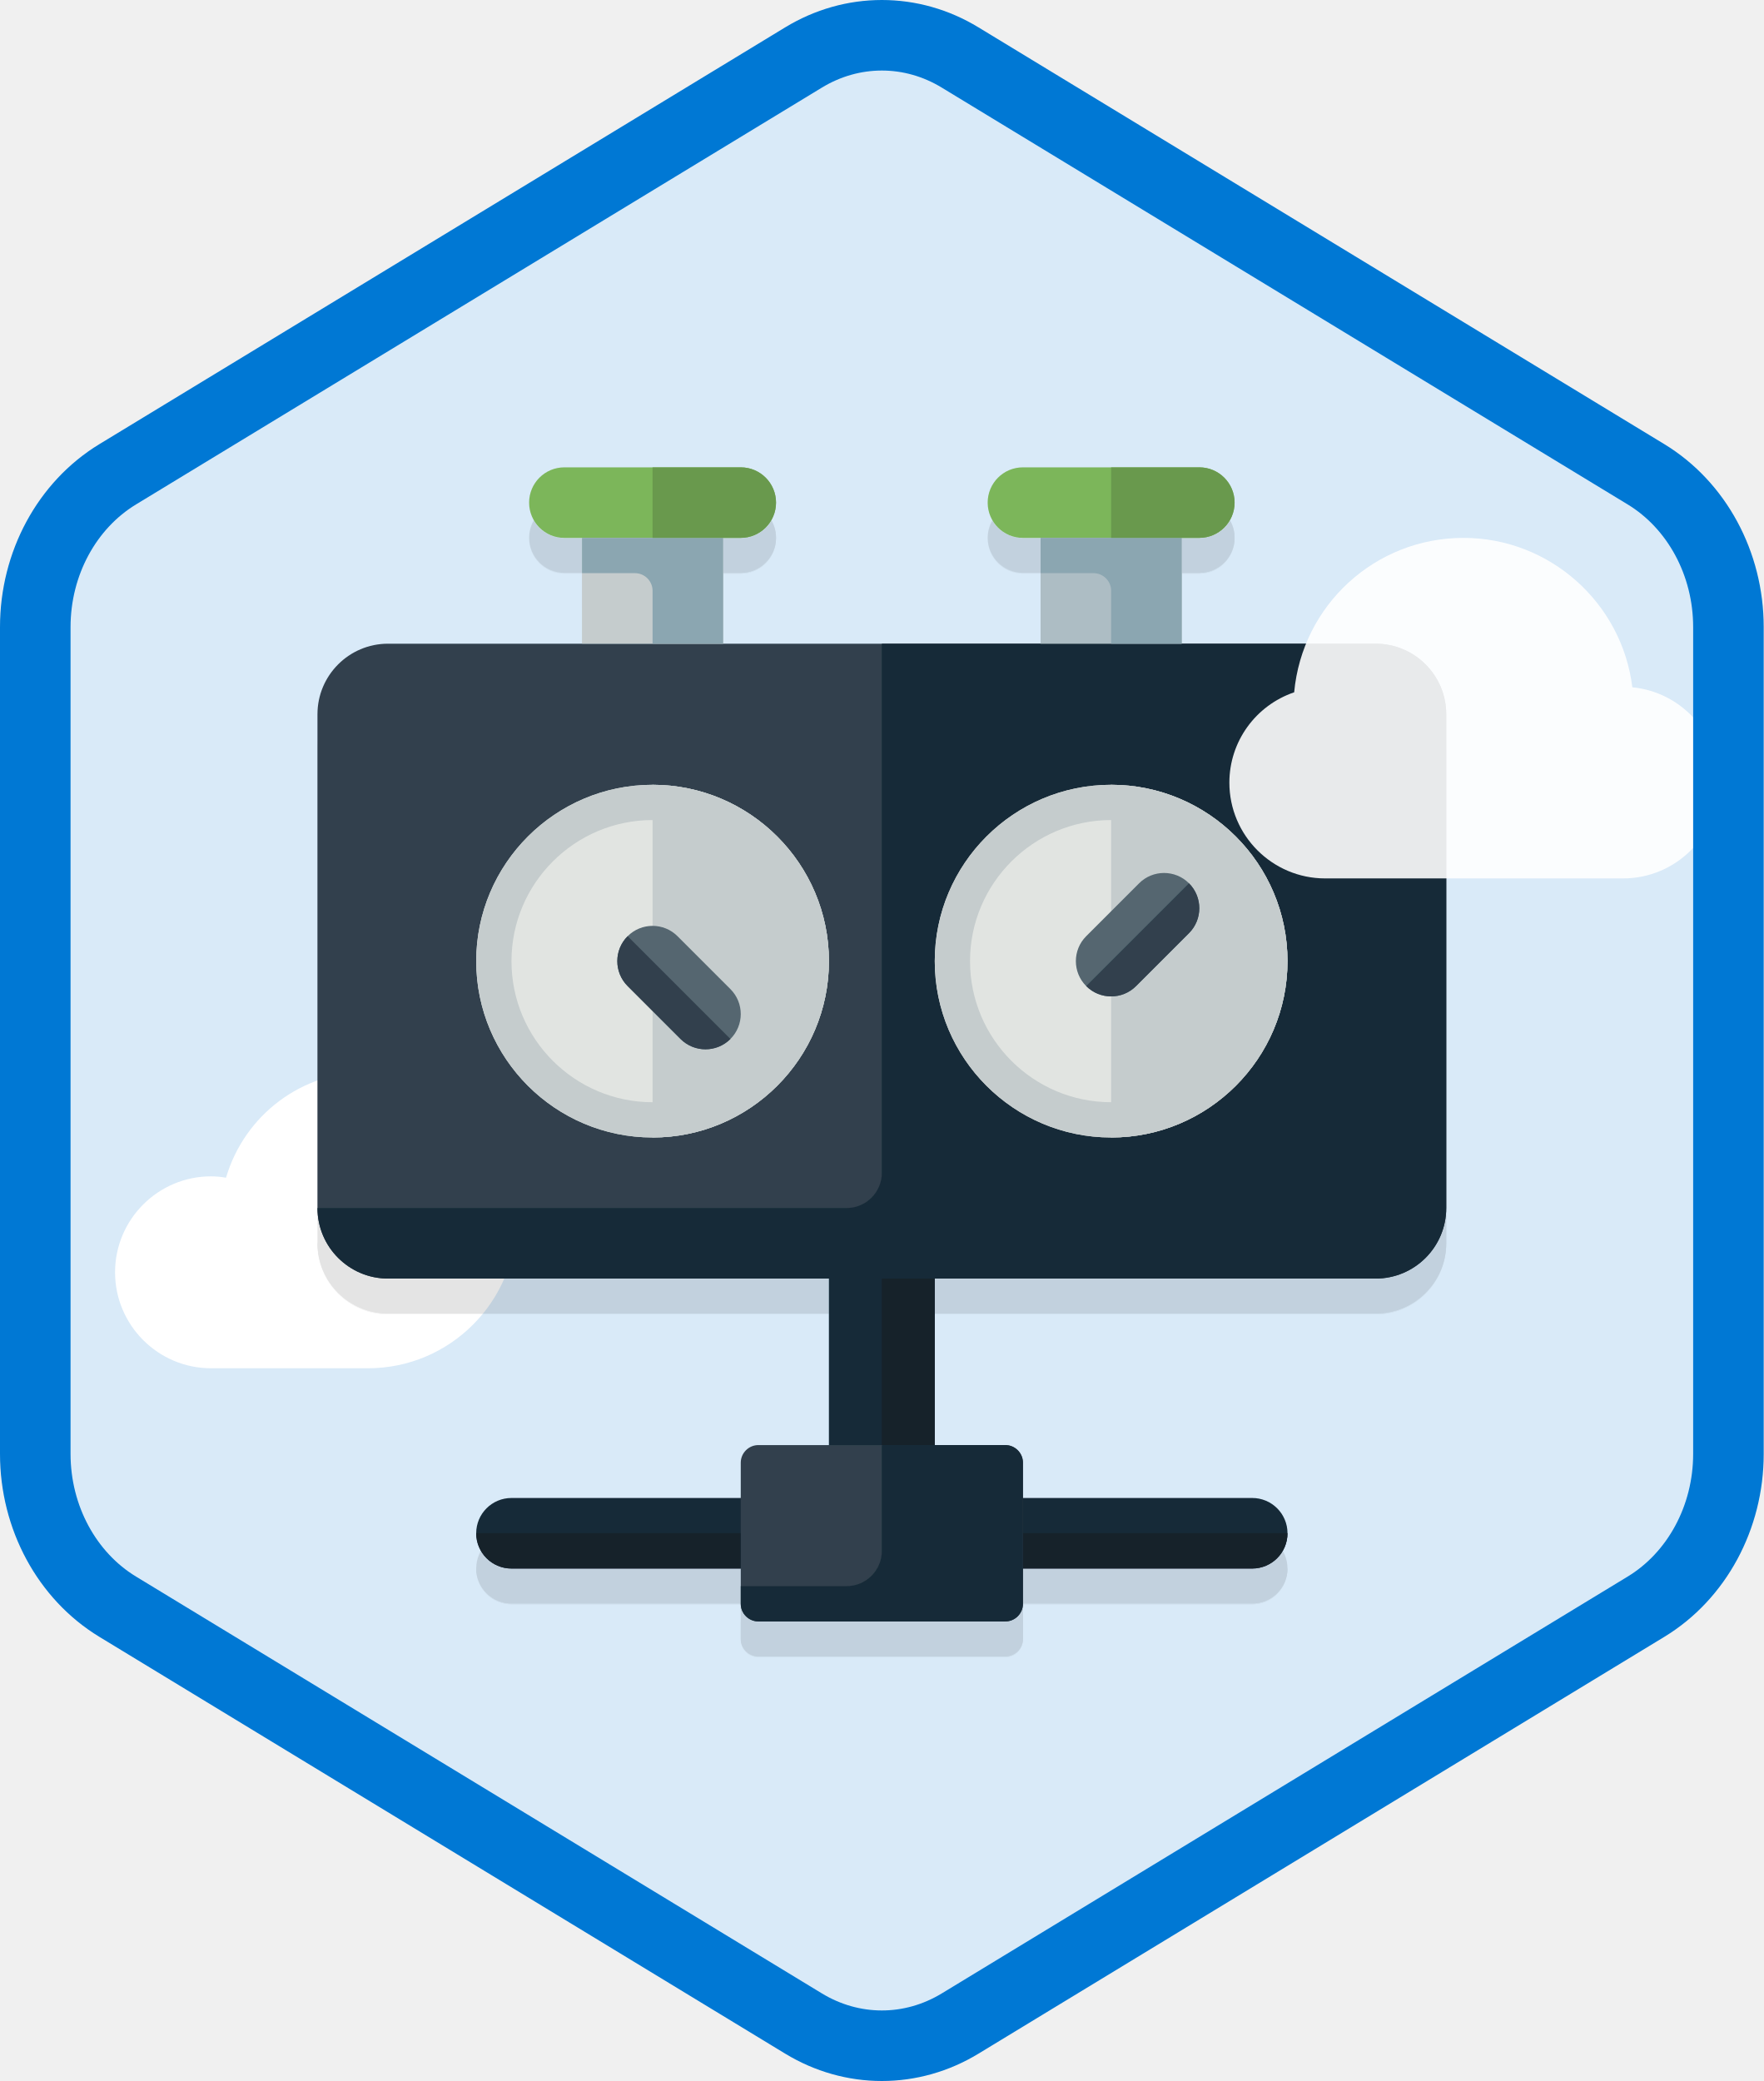
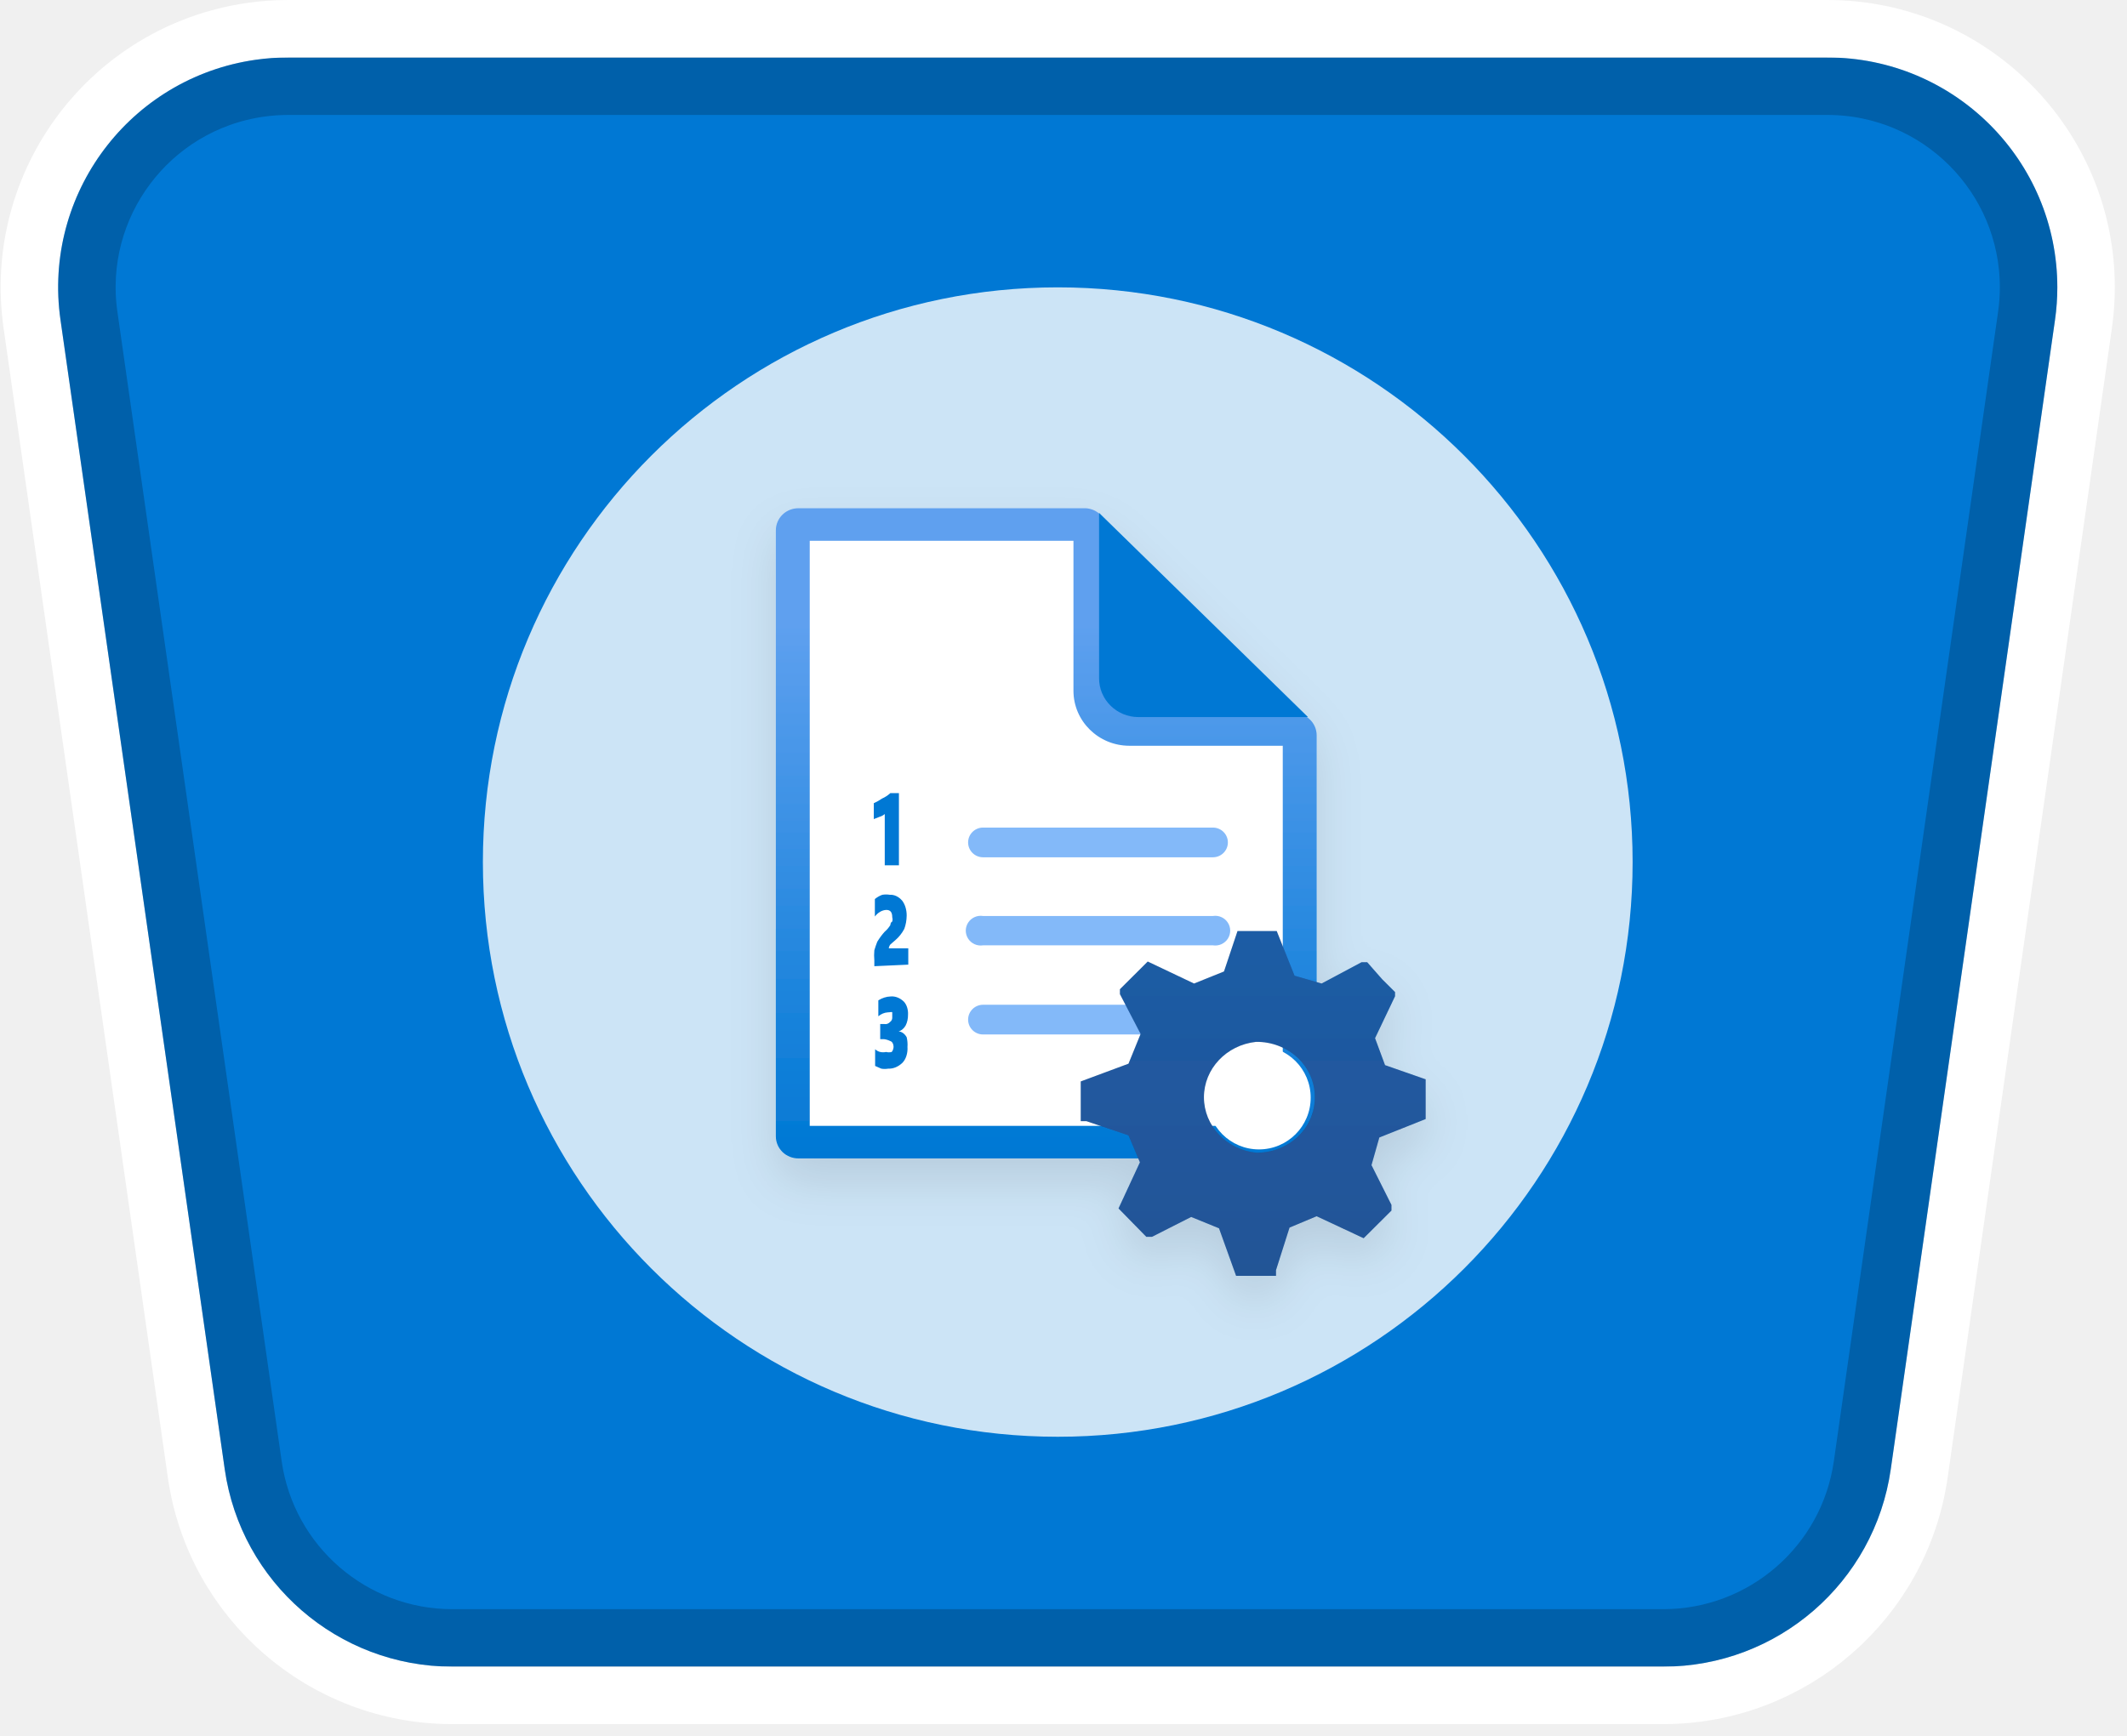
- <svg xmlns="http://www.w3.org/2000/svg" width="100px" height="118px" viewBox="0 0 100 118" version="1.1">
+ <svg xmlns="http://www.w3.org/2000/svg" xmlns:xlink="http://www.w3.org/1999/xlink" width="185px" height="151px" viewBox="0 0 185 151" version="1.1">
  <defs>
-     <filter x="-1.6%" y="-1.5%" width="103.1%" height="106.0%" filterUnits="objectBoundingBox" id="filter-1">
+     <path d="M23.06,0 L156.94,0 C167.986,-5.58177493e-15 176.94,8.954 176.94,20 C176.94,20.946 176.873,21.892 176.739,22.828 L162.453,122.828 C161.046,132.681 152.607,140 142.654,140 L37.346,140 C27.393,140 18.954,132.681 17.547,122.828 L3.261,22.828 C1.699,11.894 9.297,1.763 20.232,0.201 C21.169,0.067 22.114,-3.37886697e-15 23.06,0 Z" id="path-1" />
+     <path d="M50,100 C22.386,100 0,77.614 0,50 C0,22.386 22.386,0 50,0 C77.614,0 100,22.386 100,50 C100,77.614 77.614,100 50,100 Z" id="path-3" />
+     <filter x="-21.1%" y="-17.9%" width="142.1%" height="135.8%" filterUnits="objectBoundingBox" id="filter-5">
      <feOffset dx="0" dy="2" in="SourceAlpha" result="shadowOffsetOuter1" />
-       <feColorMatrix values="0 0 0 0 0   0 0 0 0 0   0 0 0 0 0  0 0 0 0.105 0" type="matrix" in="shadowOffsetOuter1" result="shadowMatrixOuter1" />
+       <feGaussianBlur stdDeviation="2" in="shadowOffsetOuter1" result="shadowBlurOuter1" />
+       <feColorMatrix values="0 0 0 0 0   0 0 0 0 0   0 0 0 0 0  0 0 0 0.1 0" type="matrix" in="shadowBlurOuter1" result="shadowMatrixOuter1" />
      <feMerge>
        <feMergeNode in="shadowMatrixOuter1" />
        <feMergeNode in="SourceGraphic" />
      </feMerge>
    </filter>
+     <linearGradient x1="50%" y1="99.999%" x2="50%" y2="0.001%" id="linearGradient-6">
+       <stop stop-color="#0078D4" offset="0%" />
+       <stop stop-color="#5EA0EF" offset="82%" />
+     </linearGradient>
+     <linearGradient x1="50%" y1="0%" x2="50%" y2="100%" id="linearGradient-7">
+       <stop stop-color="#1E5CA5" offset="0%" />
+       <stop stop-color="#225496" offset="100%" />
+     </linearGradient>
+     <path d="M30,16.358 L30,12.901 L26.467,11.667 L25.599,9.321 L27.335,5.679 L27.335,5.309 L26.219,4.198 L24.917,2.716 L24.421,2.716 L20.95,4.568 L18.595,3.889 L17.045,0 L13.636,0 L12.459,3.519 L9.855,4.568 L5.826,2.654 L3.409,5.062 L3.409,5.494 L5.207,8.951 L4.153,11.543 L0,13.086 L0,16.543 L0.496,16.543 L4.153,17.778 L5.145,20.123 L3.285,24.136 L5.702,26.605 L6.198,26.605 L9.607,24.877 L12.025,25.864 L13.512,30 L16.983,30 L16.983,29.506 L18.161,25.802 L20.517,24.815 L24.607,26.728 L27.025,24.321 L27.025,23.827 L25.289,20.37 L25.971,17.963 L30,16.358 Z M15.249,19.285 C12.666,19.008 10.714,16.933 10.714,14.464 C10.714,11.996 12.666,9.921 15.249,9.643 C16.597,9.627 17.897,10.124 18.857,11.024 C19.817,11.925 20.357,13.152 20.357,14.434 L20.357,14.434 C20.374,15.725 19.842,16.969 18.88,17.883 C17.918,18.796 16.609,19.302 15.249,19.285 Z" id="path-8" />
+     <filter x="0.0%" y="0.0%" width="100.0%" height="100.0%" filterUnits="objectBoundingBox" id="filter-9">
+       <feOffset dx="0" dy="0" in="SourceAlpha" result="shadowOffsetOuter1" />
+       <feColorMatrix values="0 0 0 0 0   0 0 0 0 0   0 0 0 0 0  0 0 0 0.1 0" type="matrix" in="shadowOffsetOuter1" />
+     </filter>
  </defs>
-   <g id="Badges-FINAL" stroke="none" stroke-width="1" fill="none" fill-rule="evenodd">
-     <g id="Manage-Resources-in-Azure" transform="translate(-576, -126)">
-       <g id="manage-resources-in-azure" transform="translate(576, 126)">
-         <path d="M44.742,3.497 C46.374,2.499 48.187,2 50,2 C51.813,2 53.627,2.499 55.256,3.497 L92.591,26.332 C95.933,28.377 98,32.203 98,36.353 L98,81.647 C98,85.795 95.933,89.624 92.591,91.668 L55.256,114.505 C53.627,115.501 51.813,116 50,116 C48.187,116 46.374,115.501 44.742,114.505 L7.409,91.668 C4.066,89.624 2,85.795 2,81.647 L2,36.353 C2,32.203 4.066,28.377 7.409,26.332 L44.742,3.497 Z" id="Trophy-1" fill="#D9EAF8" />
-         <path d="M20.869,77.585 L11.965,77.585 C8.965,77.585 6.524,75.144 6.524,72.144 C6.524,69.144 8.965,66.703 11.965,66.703 C12.241,66.703 12.517,66.728 12.815,66.78 C13.867,63.216 17.112,60.767 20.869,60.767 C25.506,60.767 29.278,64.539 29.278,69.176 C29.278,73.813 25.506,77.585 20.869,77.585 Z" id="Cloud" fill="#FFFFFF" fill-rule="nonzero" />
-         <g id="Timer" filter="url(#filter-1)" transform="translate(18, 26.5)">
-           <g id="Stand" transform="translate(9, 39.44005)">
-             <path d="M44,23.001 L2,23.001 C0.895,23.001 0,22.105 0,21.001 C0,19.896 0.895,19.001 2,19.001 L44,19.001 C45.104,19.001 46,19.896 46,21.001 C46,22.105 45.104,23.001 44,23.001" id="Fill-453" fill="#182A37" />
-             <polygon id="Fill-455" fill="#182A37" points="20 21.001 26 21.001 26 0.001 20 0.001" />
-             <path d="M20,2 L20,3 L22,3 C22.552,3 23,3.448 23,4 L23,16 L26,16 L26,2 L20,2" id="Fill-473" fill="#12202B" />
-             <path d="M0,21.001 C0,22.105 0.896,23.001 2,23.001 L44,23.001 C45.104,23.001 46,22.105 46,21.001 L46,21 L0,21 L0,21.001" id="Fill-474" fill="#12202B" />
-             <path d="M31,25.001 C31,25.551 30.55,26.001 30,26.001 L16,26.001 C15.45,26.001 15,25.551 15,25.001 L15,17.001 C15,16.451 15.45,16.001 16,16.001 L30,16.001 C30.55,16.001 31,16.451 31,17.001 L31,25.001" id="Fill-475" fill="#30404D" />
-             <path d="M30,16.001 L23,16.001 L23,22 C23,23.105 22.105,24 21,24 L15,24 L15,25.001 C15,25.551 15.45,26.001 16,26.001 L30,26.001 C30.55,26.001 31,25.551 31,25.001 L31,17.001 C31,16.451 30.55,16.001 30,16.001" id="Fill-476" fill="#182A37" />
+   <g id="Badges-2.0" stroke="none" stroke-width="1" fill="none" fill-rule="evenodd">
+     <g id="Ignite---Trophies-2" transform="translate(-72, -266)">
+       <g id="Ignite---Trophies/manage-resources-in-azure" transform="translate(114, 291)">
+         <g id="Manage-resources-in-Azure">
+           <g id="Plate/Quadrilateral">
+             <g id="BG" stroke-width="1" fill-rule="evenodd" transform="translate(-40, -20)">
+               <mask id="mask-2" fill="white">
+                 <use xlink:href="#path-1" />
+               </mask>
+               <path stroke="#FFFFFF" stroke-width="5" d="M23.06,-2.5 L156.94,-2.5 C169.366,-2.5 179.44,7.574 179.44,20 C179.44,21.065 179.364,22.128 179.214,23.182 L164.928,123.182 C163.344,134.267 153.851,142.5 142.654,142.5 L37.346,142.5 C26.149,142.5 16.656,134.267 15.072,123.182 L0.786,23.182 C-0.971,10.88 7.577,-0.517 19.878,-2.274 C20.932,-2.424 21.996,-2.5 23.06,-2.5 Z" />
+               <g id="Color-/-Azure" mask="url(#mask-2)" fill="#0078D4">
+                 <rect id="Rectangle" x="0" y="0" width="180" height="140" />
+               </g>
+             </g>
+             <path d="M-16.94,-17.5 C-17.768,-17.5 -18.595,-17.441 -19.415,-17.324 C-28.983,-15.957 -35.631,-7.093 -34.264,2.475 L-19.978,102.475 C-18.747,111.096 -11.363,117.5 -2.654,117.5 L102.654,117.5 C111.363,117.5 118.747,111.096 119.978,102.475 L134.264,2.475 C134.381,1.655 134.44,0.828 134.44,-7.10542736e-15 C134.44,-9.665 126.605,-17.5 116.94,-17.5 L-16.94,-17.5 Z" id="Inner-Rim" stroke="#000000" stroke-width="5" opacity="0.2" />
+             <path d="M50,100 C22.386,100 0,77.614 0,50 C0,22.386 22.386,0 50,0 C77.614,0 100,22.386 100,50 C100,77.614 77.614,100 50,100 Z" id="White" fill="#FFFFFF" fill-rule="evenodd" opacity="0.8" />
          </g>
-           <g>
-             <path d="M60,10 L4,10 C1.794,10 0,11.794 0,14 L0,42 C0,44.206 1.794,46 4,46 L60,46 C62.205,46 64,44.206 64,42 L64,14 C64,11.794 62.205,10 60,10" id="Fill-335" fill="#30404D" />
-             <path d="M4,46 L60,46 C62.209,46 64,44.209 64,42 L64,14 C64,11.791 62.209,10 60,10 L32,10 L32,40 C32,41.105 31.105,42 30,42 L0,42 C0,44.206 1.794,46 4,46" id="Fill-336" fill="#182A37" />
-             <path d="M19,18 C13.486,18 9,22.486 9,28 C9,33.514 13.486,38 19,38 C24.514,38 29,33.514 29,28 C29,22.486 24.514,18 19,18" id="Fill-337" fill="#E1E4E1" />
-             <path d="M45,18 C39.486,18 35,22.486 35,28 C35,33.514 39.486,38 45,38 C50.514,38 55,33.514 55,28 C55,22.486 50.514,18 45,18" id="Fill-338" fill="#E1E4E1" />
-             <path d="M45,18 C39.486,18 35,22.486 35,28 C35,33.514 39.486,38 45,38 C50.514,38 55,33.514 55,28 C55,22.486 50.514,18 45,18 Z M45,20 C49.411,20 53,23.589 53,28 C53,32.411 49.411,36 45,36 C40.589,36 37,32.411 37,28 C37,23.589 40.589,20 45,20 Z" id="Fill-339" fill="#C5CCCD" />
-             <path d="M19,18 C13.486,18 9,22.486 9,28 C9,33.514 13.486,38 19,38 C24.514,38 29,33.514 29,28 C29,22.486 24.514,18 19,18 Z M19,20 C23.411,20 27,23.589 27,28 C27,32.411 23.411,36 19,36 C14.589,36 11,32.411 11,28 C11,23.589 14.589,20 19,20 Z" id="Fill-340" fill="#C5CCCD" />
-             <polygon id="Fill-341" fill="#ADBDC4" points="41 10 49 10 49 4 41 4" />
-             <polygon id="Fill-342" fill="#C5CCCD" points="15 10 23 10 23 4 15 4" />
-             <path d="M50,4 L40,4 C38.895,4 38,3.104 38,2 C38,0.895 38.895,0 40,0 L50,0 C51.104,0 52,0.895 52,2 C52,3.104 51.104,4 50,4" id="Fill-343" fill="#7CB65A" />
-             <path d="M24,4 L14,4 C12.895,4 12,3.104 12,2 C12,0.895 12.895,0 14,0 L24,0 C25.104,0 26,0.895 26,2 C26,3.104 25.104,4 24,4" id="Fill-344" fill="#7CB65A" />
-             <path d="M45,4 L41,4 L41,6 L44,6 C44.552,6 45,6.448 45,7 L45,10 L49,10 L49,4 L45,4" id="Fill-345" fill="#8BA6B1" />
-             <path d="M19,4 L15,4 L15,6 L18,6 C18.552,6 19,6.448 19,7 L19,10 L23,10 L23,4 L19,4" id="Fill-346" fill="#8BA6B1" />
-             <path d="M24,0 L19,0 L19,4 L24,4 C25.104,4 26,3.104 26,2 C26,0.896 25.104,0 24,0" id="Fill-347" fill="#69994E" />
-             <path d="M50,0 L45,0 L45,4 L50,4 C51.104,4 52,3.104 52,2 C52,0.896 51.104,0 50,0" id="Fill-348" fill="#69994E" />
-             <path d="M55,28 C55,22.486 50.514,18 45,18 L45,38 C50.514,38 55,33.514 55,28" id="Fill-349" fill="#C5CCCD" />
-             <path d="M29,28 C29,22.486 24.514,18 19,18 L19,38 C24.514,38 29,33.514 29,28" id="Fill-350" fill="#C5CCCD" />
-             <path d="M45,30 C44.488,30 43.977,29.805 43.586,29.414 C42.805,28.633 42.805,27.367 43.586,26.586 L46.586,23.586 C47.366,22.805 48.634,22.805 49.414,23.586 C50.195,24.367 50.195,25.633 49.414,26.414 L46.414,29.414 C46.023,29.805 45.512,30 45,30" id="Fill-351" fill="#546670" />
-             <path d="M22,33 C21.488,33 20.976,32.805 20.586,32.414 L17.586,29.414 C16.805,28.633 16.805,27.367 17.586,26.586 C18.366,25.805 19.634,25.805 20.414,26.586 L23.414,29.586 C24.195,30.367 24.195,31.633 23.414,32.414 C23.024,32.805 22.512,33 22,33" id="Fill-352" fill="#546670" />
-             <path d="M45,30 C45.512,30 46.023,29.805 46.414,29.414 L49.414,26.414 C50.195,25.633 50.195,24.367 49.414,23.586 L43.586,29.414 C43.977,29.805 44.488,30 45,30" id="Fill-353" fill="#30404D" />
-             <path d="M17,28 C17,28.512 17.195,29.023 17.586,29.414 L20.586,32.414 C21.367,33.195 22.633,33.195 23.414,32.414 L17.586,26.586 C17.195,26.977 17,27.488 17,28" id="Fill-354" fill="#30404D" />
+           <g id="Icon">
+             <mask id="mask-4" fill="white">
+               <use xlink:href="#path-3" />
+             </mask>
+             <g id="BG-Mask" opacity="0.8" />
          </g>
-         </g>
-         <path d="M92.03,49.809 L75.135,49.809 C72.141,49.809 69.704,47.373 69.704,44.378 C69.704,42.048 71.194,40.001 73.378,39.256 C73.834,34.312 77.971,30.5 82.979,30.5 C87.861,30.5 91.964,34.179 92.551,38.972 C95.302,39.236 97.461,41.56 97.461,44.378 C97.461,47.373 95.025,49.809 92.03,49.809 Z" id="Cloud" fill="#FFFFFF" fill-rule="nonzero" opacity="0.9" />
-         <g id="Azure-Hex-Border" stroke="#0078D4" stroke-width="4">
-           <path d="M45.562,3.258 L6.673,26.894 C3.797,28.643 2,31.951 2,35.558 L2,82.442 C2,86.049 3.798,89.359 6.673,91.106 L45.561,114.742 C46.929,115.572 48.455,116 50,116 C51.546,116 53.072,115.572 54.436,114.743 L93.327,91.106 C96.202,89.358 98,86.048 98,82.442 L98,35.558 C98,31.952 96.203,28.644 93.327,26.894 L54.435,3.258 C53.072,2.428 51.546,2 50,2 C48.454,2 46.929,2.428 45.562,3.258 Z M45.562,3.258 C45.562,3.258 45.562,3.258 45.562,3.258 L45.562,3.258 L45.562,3.258 Z" />
+           <g id="Group-15" filter="url(#filter-5)" transform="translate(25, 19)">
+             <g id="Icon-azurestack-6" fill-rule="nonzero">
+               <g id="Group">
+                 <path d="M27.429,0.622 L2.777,0.622 C1.698,0.622 0.823,1.482 0.823,2.544 L0.823,54.456 C0.823,55.518 1.698,56.378 2.777,56.378 L45.223,56.378 C46.302,56.378 47.177,55.518 47.177,54.456 L47.177,20.106 C47.177,19.045 46.302,18.185 45.223,18.185 L31.131,18.185 C30.071,18.185 29.211,17.34 29.211,16.297 L29.211,2.544 C29.232,1.539 28.448,0.694 27.429,0.622 Z" id="Path" fill="#FFFFFF" />
+                 <path d="M26.366,3.049 L26.366,16.095 C26.366,18.739 28.545,20.882 31.234,20.882 L44.571,20.882 L44.571,53.951 L3.429,53.951 L3.429,3.049 L26.4,3.049 M27.429,0.217 L2.469,0.217 C1.944,0.209 1.438,0.407 1.064,0.768 C0.691,1.13 0.48,1.624 0.48,2.139 L0.48,54.861 C0.48,55.376 0.691,55.87 1.064,56.232 C1.438,56.593 1.944,56.791 2.469,56.783 L45.531,56.783 C46.056,56.791 46.562,56.593 46.936,56.232 C47.309,55.87 47.52,55.376 47.52,54.861 L47.52,19.971 C47.52,19.456 47.309,18.962 46.936,18.601 C46.562,18.239 46.056,18.041 45.531,18.05 L31.234,18.05 C30.71,18.05 30.208,17.843 29.84,17.475 C29.473,17.108 29.271,16.61 29.28,16.095 L29.28,2.139 C29.281,1.116 28.468,0.271 27.429,0.217 Z" id="Shape" fill="url(#linearGradient-6)" />
+                 <path d="M46.766,18.387 L28.594,0.622 L28.594,15.016 C28.594,16.878 30.129,18.387 32.023,18.387 L46.766,18.387 Z" id="Path" fill="#0078D4" />
+               </g>
+               <path d="M38.369,28 L18.504,28 C17.785,28 17.203,28.579 17.203,29.292 C17.203,30.006 17.785,30.585 18.504,30.585 L38.496,30.585 C39.215,30.585 39.797,30.006 39.797,29.292 C39.797,28.579 39.215,28 38.496,28 L38.369,28 Z M38.369,35.692 L18.504,35.692 C17.996,35.612 17.489,35.837 17.21,36.265 C16.93,36.693 16.93,37.244 17.21,37.672 C17.489,38.1 17.996,38.325 18.504,38.245 L38.496,38.245 C39.004,38.325 39.511,38.1 39.79,37.672 C40.07,37.244 40.07,36.693 39.79,36.265 C39.511,35.837 39.004,35.612 38.496,35.692 L38.369,35.692 Z M38.369,43.415 L18.504,43.415 C17.785,43.415 17.203,43.994 17.203,44.708 C17.203,45.421 17.785,46 18.504,46 L38.496,46 C39.215,46 39.797,45.421 39.797,44.708 C39.797,43.994 39.215,43.415 38.496,43.415 L38.369,43.415 Z" id="Shape" fill="#83B9F9" />
+               <path d="M9.953,31.281 L9.953,26.823 C9.816,26.937 9.667,27.017 9.512,27.06 L9,27.262 L9,25.878 C9.247,25.768 9.488,25.633 9.721,25.473 C9.975,25.362 10.217,25.203 10.442,25 L11.186,25 L11.186,31.281 L9.953,31.281 Z M9.047,40.06 L9.047,39.553 C9.02,39.262 9.02,38.967 9.047,38.675 C9.122,38.421 9.208,38.173 9.302,37.932 C9.498,37.608 9.716,37.314 9.953,37.055 C10.136,36.901 10.301,36.708 10.442,36.48 C10.442,36.48 10.442,36.244 10.605,36.177 C10.64,36.058 10.64,35.924 10.605,35.805 C10.605,35.366 10.442,35.164 10.093,35.164 C9.723,35.177 9.369,35.38 9.093,35.738 L9.093,34.218 C9.297,34.051 9.516,33.926 9.744,33.847 C9.961,33.812 10.179,33.812 10.395,33.847 C10.782,33.826 11.161,34.005 11.465,34.353 C11.723,34.688 11.867,35.168 11.86,35.67 C11.854,36.071 11.783,36.465 11.651,36.818 C11.446,37.198 11.193,37.518 10.907,37.764 L10.442,38.169 C10.371,38.256 10.322,38.375 10.302,38.506 L12,38.506 L12,39.925 L9.047,40.06 Z M11.93,47.083 C11.965,47.626 11.796,48.155 11.488,48.467 C11.123,48.815 10.693,48.992 10.256,48.974 C10.055,49.009 9.852,49.009 9.651,48.974 L9.116,48.738 L9.116,47.286 C9.251,47.408 9.401,47.489 9.558,47.522 C9.728,47.56 9.9,47.56 10.07,47.522 C10.231,47.564 10.397,47.564 10.558,47.522 C10.651,47.414 10.71,47.255 10.721,47.083 C10.724,46.839 10.607,46.625 10.442,46.577 C10.261,46.487 10.074,46.431 9.884,46.408 L9.558,46.408 L9.558,45.091 L9.907,45.091 C10.097,45.133 10.29,45.06 10.442,44.888 C10.559,44.813 10.626,44.633 10.605,44.449 C10.605,44.449 10.605,44.145 10.605,44.078 C10.605,44.01 10.395,44.078 10.209,44.078 C9.923,44.096 9.645,44.211 9.395,44.416 L9.395,43.031 C9.734,42.82 10.097,42.705 10.465,42.693 C10.868,42.659 11.267,42.813 11.605,43.132 C11.859,43.393 12.001,43.829 11.977,44.28 C11.982,44.621 11.908,44.954 11.767,45.226 C11.612,45.49 11.398,45.669 11.163,45.732 C11.434,45.753 11.686,45.937 11.86,46.239 C11.926,46.509 11.95,46.798 11.93,47.083 L11.93,47.083 Z" id="Shape" fill="#0078D4" />
+             </g>
+             <g id="a30ee4c9-49d5-4d00-a305-a6a3597e53b7" transform="translate(27, 37)" fill-rule="nonzero">
+               <g id="Shape">
+                 <use fill="black" fill-opacity="1" filter="url(#filter-9)" xlink:href="#path-8" />
+                 <use fill="url(#linearGradient-7)" xlink:href="#path-8" />
+               </g>
+             </g>
+             <circle id="Oval" fill="#FFFFFF" cx="42.5" cy="51.5" r="4.5" />
+           </g>
        </g>
      </g>
    </g>
  </g>
</svg>
